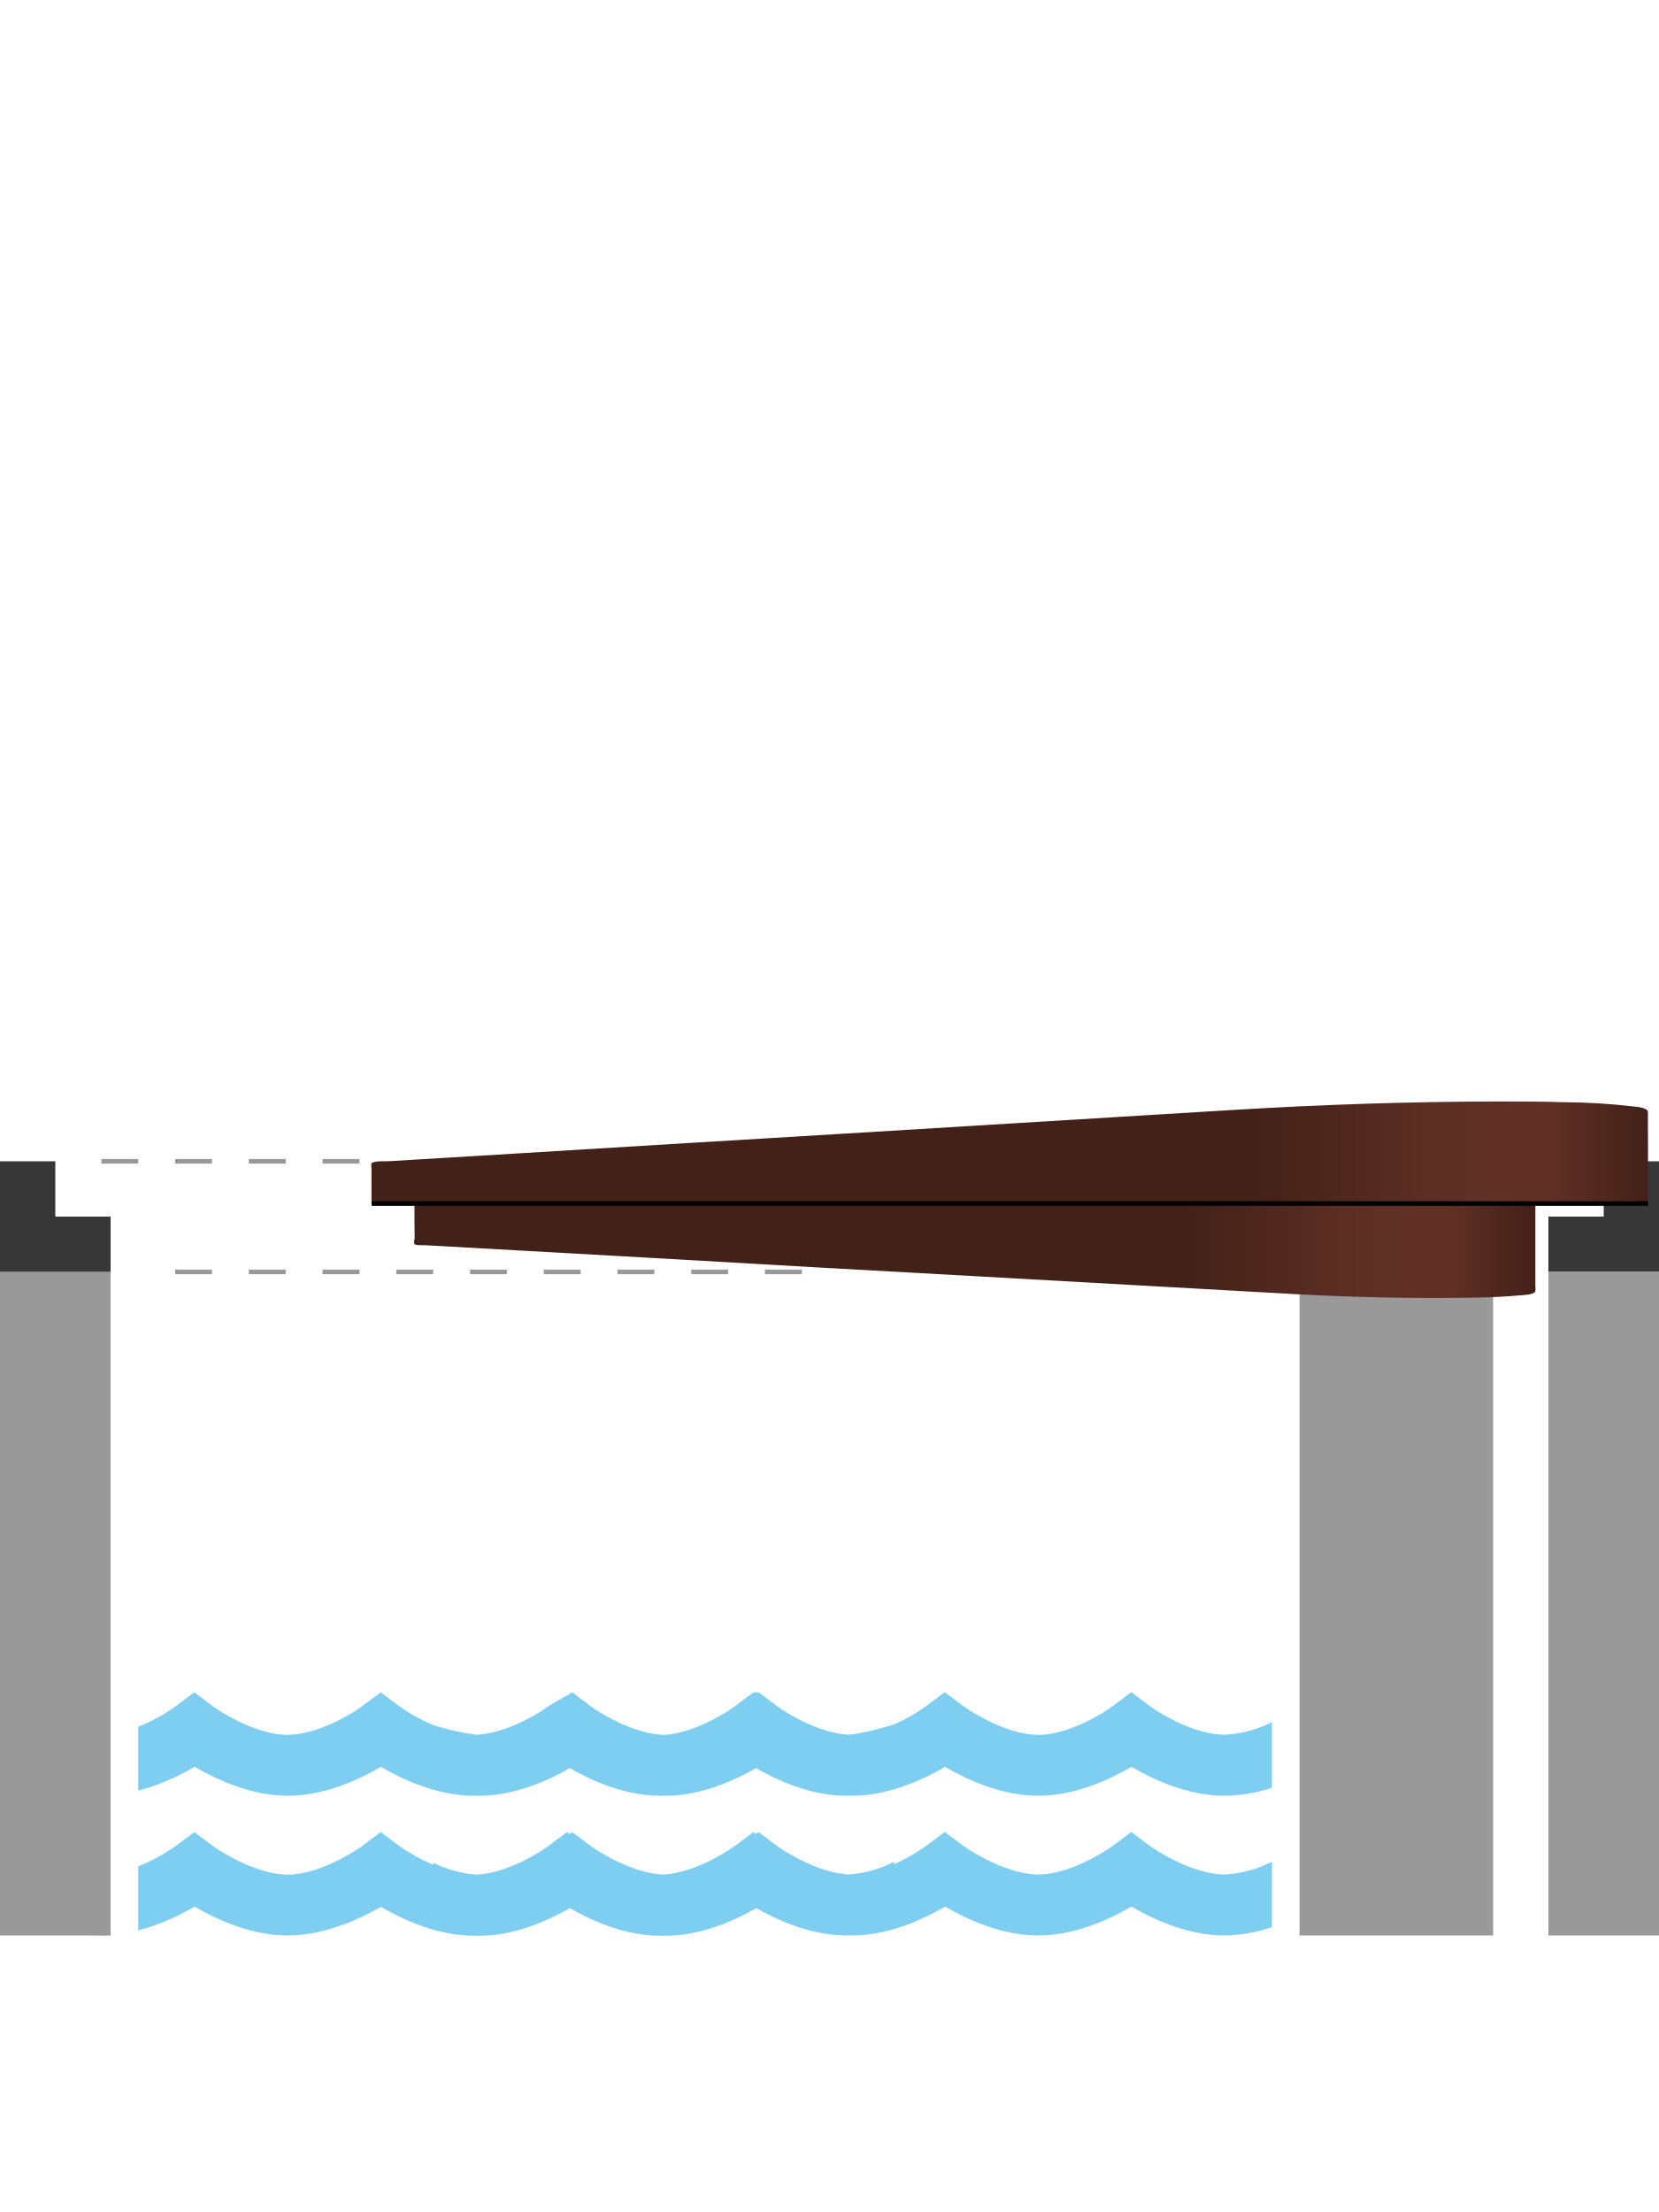
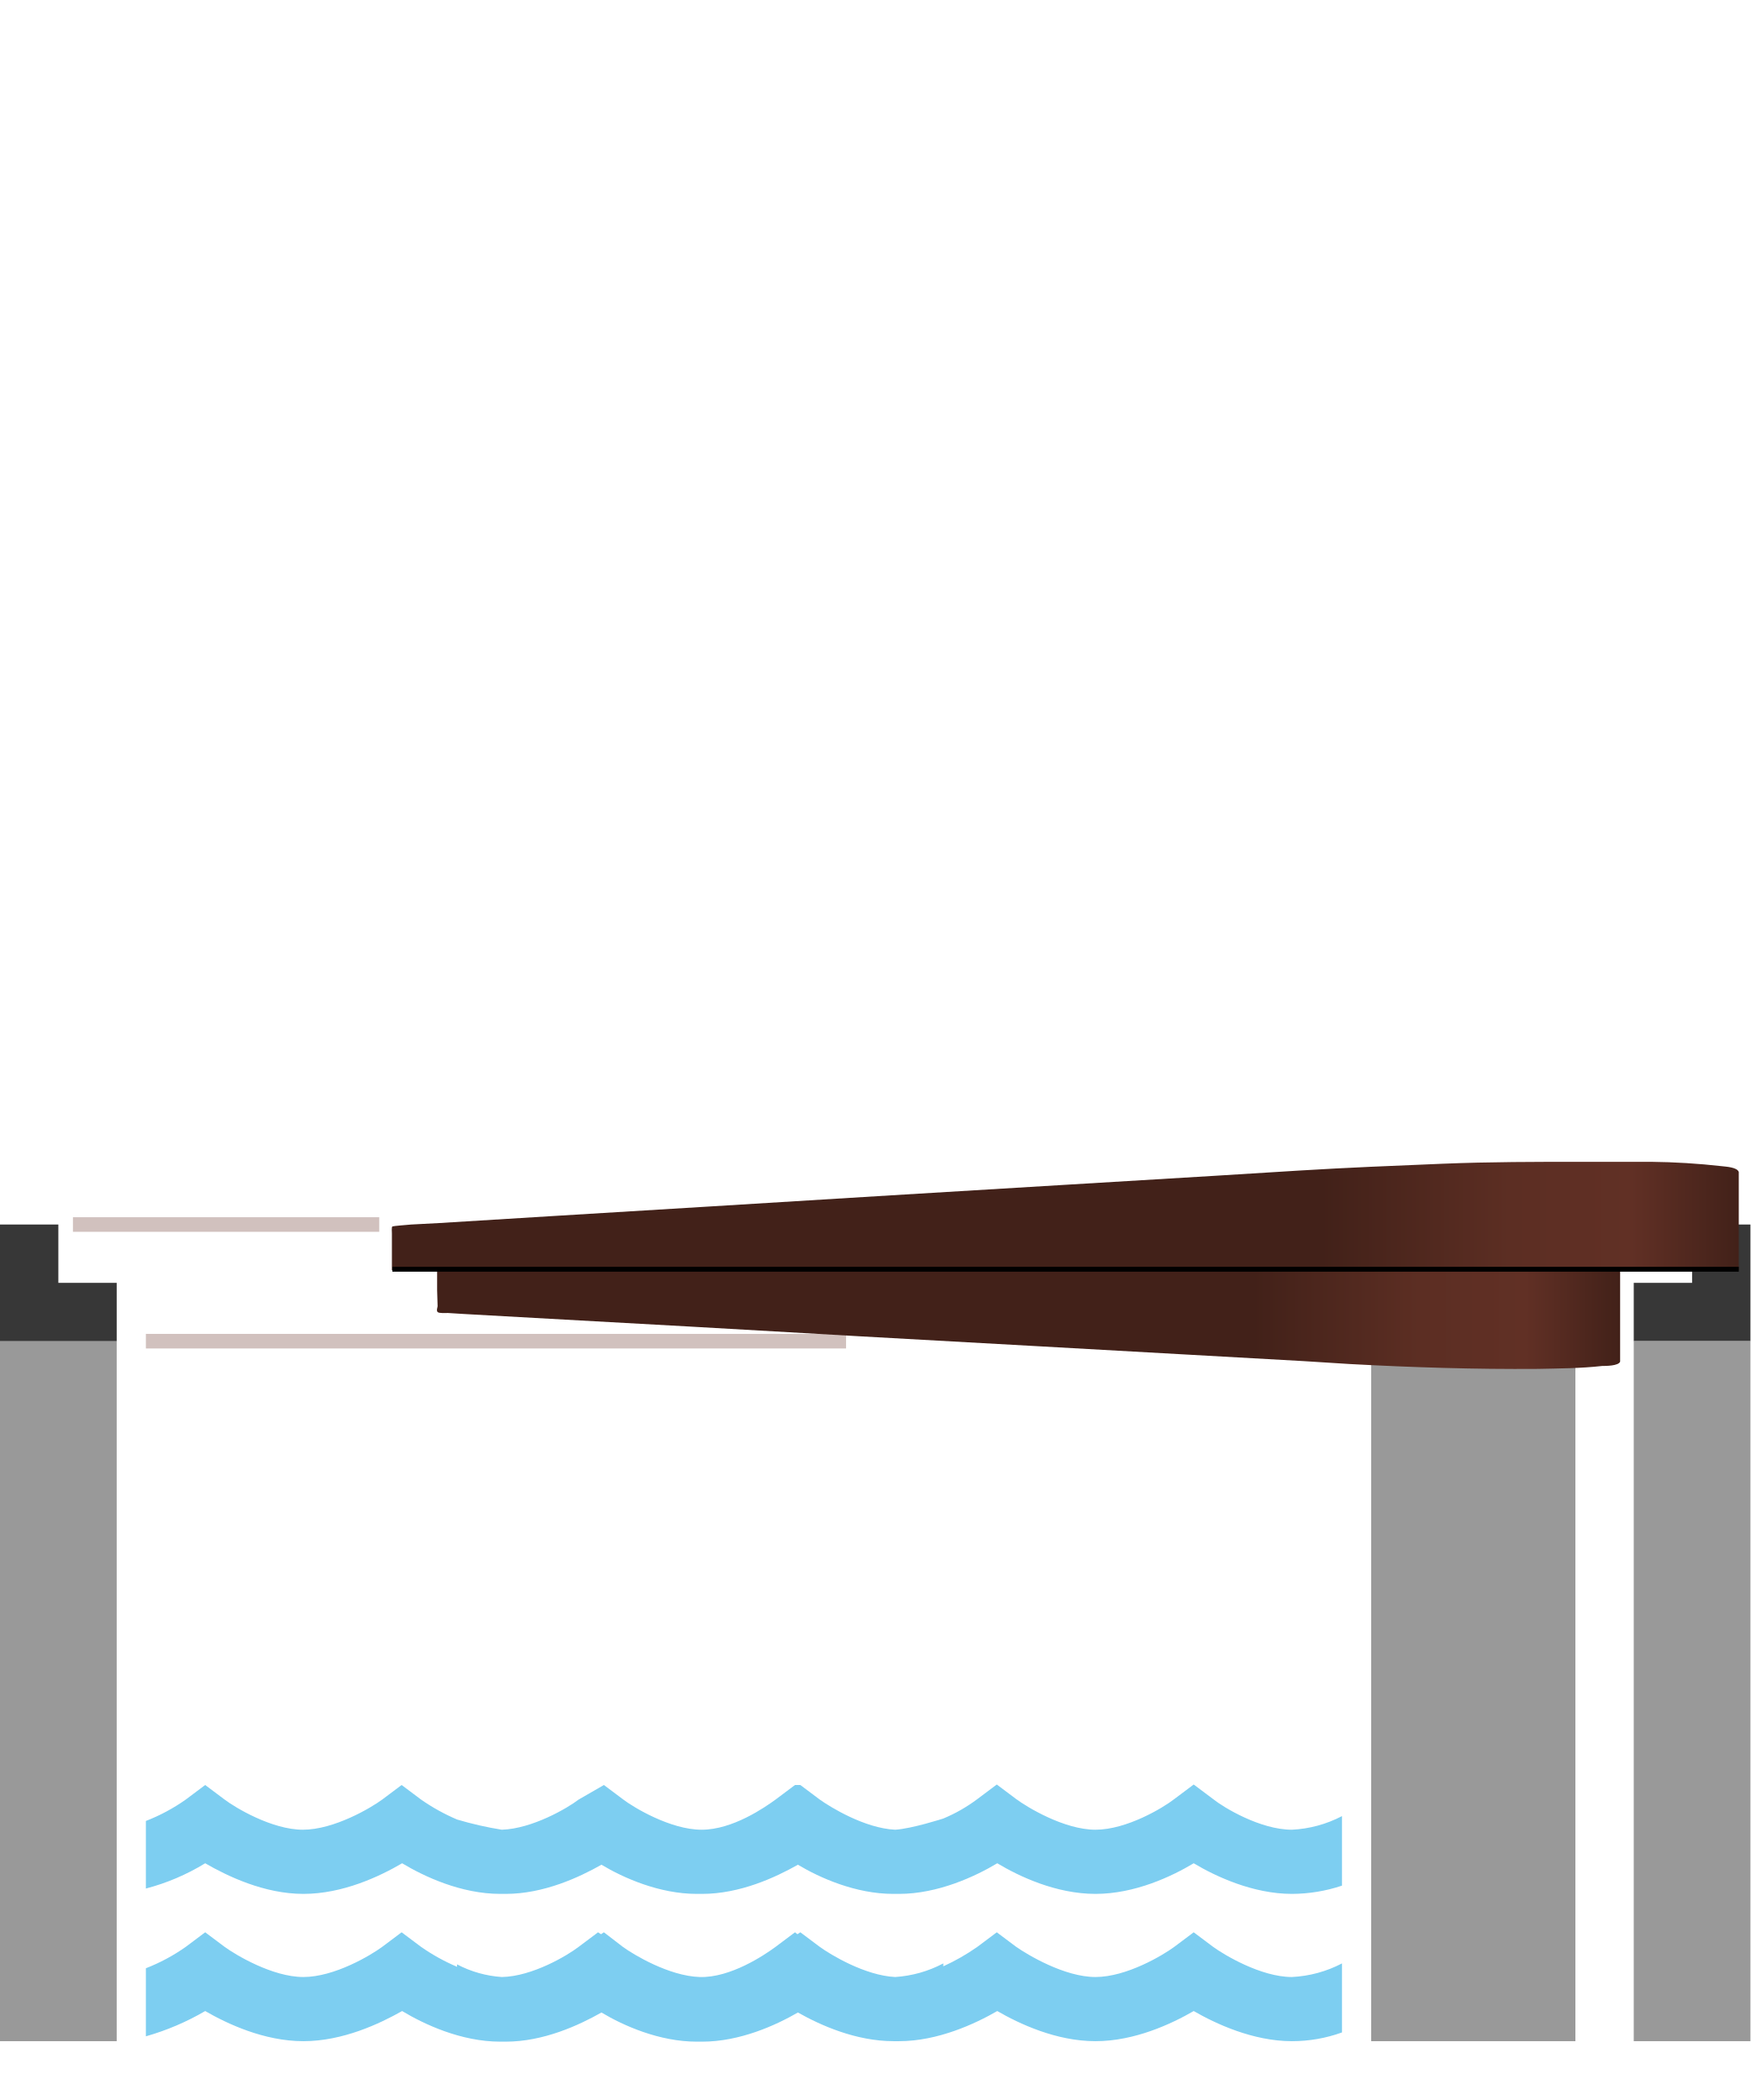
- <svg xmlns="http://www.w3.org/2000/svg" xmlns:xlink="http://www.w3.org/1999/xlink" data-name="Layer 1" height="480" id="09ee80d3-7048-45a9-b701-965a17638bcd" viewBox="0 0 360 480" width="360">
+ <svg xmlns="http://www.w3.org/2000/svg" xmlns:xlink="http://www.w3.org/1999/xlink" id="3ef4d3d2-7e31-40ea-b809-6444f7197d78" data-name="Layer 1" width="360" height="432" viewBox="0 0 360 432">
  <defs>
-     <linearGradient gradientTransform="matrix(-1, 0, 0, 1, 360, 0)" gradientUnits="userSpaceOnUse" id="9724f982-68a7-41dd-9743-158fbfa74838" x1="279.4" x2="2.35" y1="250.19" y2="250.19">
+     <linearGradient id="a1ca77b0-7910-4ab0-be5a-effcf0fe64c7" x1="3761.94" y1="192.86" x2="3484.88" y2="192.86" gradientTransform="translate(3842.5 443) rotate(180)" gradientUnits="userSpaceOnUse">
      <stop offset="0" stop-color="#422119" />
      <stop offset="0.69" stop-color="#422119" />
      <stop offset="0.83" stop-color="#5c2e23" />
      <stop offset="0.92" stop-color="#613025" />
      <stop offset="1" stop-color="#422119" />
    </linearGradient>
-     <linearGradient id="edd0ef9d-cd87-4f65-9bce-09a5a3c2eeb1" x1="270.11" x2="26.78" xlink:href="#9724f982-68a7-41dd-9743-158fbfa74838" y1="271.52" y2="271.52" />
+     <linearGradient id="76226c4d-c923-4e40-8456-cd27ca52b190" x1="3752.66" y1="171.52" x2="3509.3" y2="171.52" xlink:href="#a1ca77b0-7910-4ab0-be5a-effcf0fe64c7" />
  </defs>
-   <g data-name="a" id="52f97694-b6fc-4666-a843-1bce6bb10088">
-     <path d="M30,405a40.26,40.26,0,0,0,8.16-4.44l4-3,4,3c2.25,1.63,9.86,6.23,16.27,6.23s13.85-4.51,16.18-6.23l4-3,4,3a41.21,41.21,0,0,0,7.4,4.09v-.46a24.89,24.89,0,0,0,9.17,2.59c6.35-.14,13.58-4.52,15.83-6.22l4-3,.57.43.57-.43,4,3c2.19,1.58,9.43,6,15.71,6.21,6.28-.25,13.35-4.54,15.61-6.21l4-3,.56.42.56-.42,4,3c2.16,1.57,9.28,5.87,15.53,6.2A25.16,25.16,0,0,0,194,404v.53a38.48,38.48,0,0,0,7-4l4-3,4,3c2.28,1.63,9.88,6.23,16.3,6.23s13.85-4.51,16.18-6.23l4-3,4,3c2.24,1.63,9.84,6.23,16.26,6.23A25.17,25.17,0,0,0,276,404v14.19A33.57,33.57,0,0,1,265.74,420c-8.08,0-15.72-3.63-20.22-6.28C241,416.37,233.38,420,225.31,420s-15.72-3.63-20.22-6.28c-4.51,2.65-12.14,6.28-20.22,6.28-.37,0-.75,0-1.12,0h0c-7.74,0-15.07-3.33-19.63-5.94-4.56,2.61-11.91,6-19.68,6l-.56,0-.56,0c-7.76,0-15.1-3.34-19.65-6-4.56,2.61-11.9,6-19.65,6l-.4,0-.73,0c-8.08,0-15.72-3.63-20.22-6.28C78.14,416.37,70.51,420,62.43,420s-15.72-3.63-20.22-6.28A49.14,49.14,0,0,1,30,418.91Z" fill="#7dcef1" />
-     <path d="M22,406.87a15.72,15.72,0,0,0,2-.16v13.21c-.66,0-1.33.08-2,.08a33.33,33.33,0,0,1-10-1.66V404.22A24.9,24.9,0,0,0,22,406.87Z" fill="#7dcef1" />
-     <path d="M30,374.7a38.65,38.65,0,0,0,8.16-4.47l4-3,4,3c2.16,1.62,9.76,6.23,16.18,6.23S76.27,372,78.6,370.23l4-3,4,3a39.22,39.22,0,0,0,7.4,4.12,61.26,61.26,0,0,0,9.23,2.09c6.32-.2,13.54-4.49,15.78-6.21l5.15-3,4,3c2.16,1.62,9.73,6.21,16.14,6.23,6.17-.42,13-4.56,15.19-6.23l4-3h1.12l4,3c2.08,1.56,9.21,5.89,15.47,6.2,3.46-.22,9.92-2.23,9.92-2.23a36.75,36.75,0,0,0,7-4l4-3,4,3c2.28,1.65,9.88,6.27,16.3,6.27s13.85-4.51,16.18-6.27l4-3,4,3c2.16,1.62,9.76,6.23,16.18,6.23A25.17,25.17,0,0,0,276,373.71v14.22a33.57,33.57,0,0,1-10.26,1.75c-8.08,0-15.72-3.63-20.22-6.28-4.52,2.65-12.14,6.28-20.22,6.28s-15.72-3.63-20.22-6.28c-4.51,2.65-12.14,6.28-20.22,6.28l-.74,0-.39,0c-7.76,0-15.1-3.34-19.65-6-4.56,2.61-11.9,6-19.65,6l-.56,0-.56,0c-7.76,0-15.1-3.34-19.65-6-4.56,2.61-11.9,6-19.65,6l-.4,0-.73,0c-8.08,0-15.72-3.63-20.22-6.28-4.51,2.65-12.14,6.28-20.22,6.28S46.72,386,42.22,383.39A49.14,49.14,0,0,1,30,388.58Z" fill="#7dcef1" />
-   </g>
-   <line fill="none" stroke="#999" stroke-dasharray="8" stroke-miterlimit="10" x1="294.19" x2="237.22" y1="250.24" y2="250.24" />
-   <line fill="none" stroke="#999" stroke-dasharray="8" stroke-miterlimit="10" x1="78" x2="15.03" y1="252" y2="252" />
-   <line fill="none" stroke="#999" stroke-dasharray="8" stroke-miterlimit="10" x1="174" x2="30" y1="276" y2="276" />
-   <path d="M24,276H0V420H24Z" fill="#999" />
-   <polygon fill="#373737" points="0 276 24 276 24 264 12 264 12 252 0 252 0 276" />
-   <polygon fill="#373737" points="360 276 336 276 336 264 348 264 348 252 360 252 360 276" />
-   <path d="M360,276H336V420h24Z" fill="#999" />
-   <rect fill="#999" height="156" transform="translate(606 684) rotate(-180)" width="42" x="282" y="264" />
-   <path d="M357.61,247.9v13.48h-277v-7.67c0-.2-.14-1.24.06-1.35,1-.52,2.75-.32,3.93-.39l5.75-.35L113,250.25l32.78-2L183.17,246l36.42-2.22,29.88-1.82,17.72-1.08q14.69-.9,29.4-1.38c9.64-.3,19.29-.48,28.94-.48,4.68,0,9.36,0,14,.16a135.23,135.23,0,0,1,14.55.88c.84.11,3.22.18,3.5,1.16a4.81,4.81,0,0,1,0,1.17Z" fill="url(#9724f982-68a7-41dd-9743-158fbfa74838)" />
-   <path d="M89.94,265.43v-4H333.17v17.78a3.68,3.68,0,0,1,0,1c-.31.81-2.92.83-3.65.9-4.39.42-8.82.47-13.23.52-12.9.13-25.81-.24-38.69-1l-9.47-.53-23.24-1.3L212.84,277l-35.94-2-34.86-2-28.84-1.62-17.87-1-3.27-.18c-.46,0-1.76.1-2.08-.22s0-1,0-1.24Z" fill="url(#edd0ef9d-cd87-4f65-9bce-09a5a3c2eeb1)" />
-   <line fill="none" stroke="#000" stroke-miterlimit="10" style="isolation:isolate" x1="357.61" x2="80.65" y1="261.17" y2="261.17" />
+   <path d="M30,404.9a38.2,38.2,0,0,0,8.2-4.4l4-3,4,3c2.2,1.6,9.8,6.2,16.2,6.2s13.9-4.5,16.2-6.2l4-3,4,3a41,41,0,0,0,7.4,4.1v-.5a23.1,23.1,0,0,0,9.2,2.6c6.3-.1,13.6-4.5,15.8-6.2l4-3,.6.4.6-.4,3.9,3c2.2,1.6,9.5,6,15.8,6.2s13.3-4.5,15.6-6.2l4-3,.5.4.6-.4,4,3c2.2,1.6,9.3,5.9,15.5,6.2a24.5,24.5,0,0,0,9.9-2.8v.6a43.8,43.8,0,0,0,7-4l4-3,4,3c2.3,1.6,9.9,6.2,16.3,6.2s13.9-4.5,16.2-6.2l4-3,4,3c2.2,1.6,9.8,6.2,16.2,6.2a24.8,24.8,0,0,0,10.3-2.8v14.2a30.2,30.2,0,0,1-10.3,1.8c-8,0-15.7-3.6-20.2-6.2-4.5,2.6-12.1,6.2-20.2,6.2s-15.7-3.6-20.2-6.2c-4.5,2.6-12.2,6.2-20.2,6.2h-1.1c-7.8,0-15.1-3.3-19.7-5.9-4.5,2.6-11.9,6-19.7,6h-1.1c-7.7,0-15.1-3.3-19.6-6-4.6,2.6-11.9,6-19.7,6h-1.1c-8.1,0-15.7-3.6-20.2-6.3-4.6,2.6-12.2,6.2-20.3,6.2s-15.7-3.6-20.2-6.2A52.7,52.7,0,0,1,30,418.9Z" fill="#7dcef1" />
+   <path d="M30,374.6a38.2,38.2,0,0,0,8.2-4.4l4-3,4,3c2.1,1.6,9.7,6.2,16.1,6.2s14-4.5,16.3-6.2l4-3,4,3a41,41,0,0,0,7.4,4.1,72.1,72.1,0,0,0,9.2,2.1c6.3-.2,13.6-4.5,15.8-6.2l5.2-3,4,3c2.1,1.6,9.7,6.2,16.1,6.2s13-4.6,15.2-6.2l4-3h1.1l4,3c2.1,1.5,9.2,5.9,15.5,6.2,3.4-.2,9.9-2.3,9.9-2.3a32.5,32.5,0,0,0,7-4l4-3,4,3c2.3,1.7,9.9,6.3,16.3,6.3s13.9-4.5,16.2-6.3l4-3,4,3c2.1,1.7,9.7,6.3,16.2,6.3a24.8,24.8,0,0,0,10.3-2.8v14.3a32.7,32.7,0,0,1-10.3,1.7c-8,0-15.7-3.6-20.2-6.3-4.5,2.7-12.1,6.3-20.2,6.3s-15.7-3.6-20.2-6.3c-4.5,2.7-12.2,6.3-20.2,6.3h-1.2c-7.7,0-15.1-3.3-19.6-6-4.6,2.6-11.9,6-19.7,6h-1.1c-7.7,0-15.1-3.3-19.6-6-4.6,2.6-11.9,6-19.7,6h-1.1c-8.1,0-15.7-3.6-20.2-6.3-4.6,2.7-12.2,6.3-20.3,6.3s-15.7-3.7-20.2-6.3A45.3,45.3,0,0,1,30,388.5Z" fill="#7dcef1" />
+   <line x1="294.2" y1="250.2" x2="237.2" y2="250.2" fill="none" stroke="#999" stroke-miterlimit="10" stroke-dasharray="8" />
+   <line x1="78" y1="251.9" x2="15" y2="251.9" fill="none" stroke="#d1c1be" stroke-miterlimit="10" stroke-width="3" />
+   <line x1="174" y1="275.9" x2="30" y2="275.9" fill="none" stroke="#d1c1be" stroke-miterlimit="10" stroke-width="3" />
+   <path d="M24,275.9H0v144H24Z" fill="#999" />
+   <polygon points="0 275.9 24 275.9 24 263.9 12 263.9 12 251.9 0 251.9 0 275.9" fill="#373737" />
+   <polygon points="360 275.9 336 275.9 336 263.9 348 263.9 348 251.9 360 251.9 360 275.9" fill="#373737" />
+   <path d="M360,275.9H336v144h24Z" fill="#999" />
+   <rect x="282" y="263.9" width="42" height="156" fill="#999" />
+   <path d="M357.6,247.8v13.5H80.6v-7.6c0-.2-.1-1.3.1-1.4s2.7-.3,3.9-.4l5.7-.3,22.7-1.4,32.8-2,37.4-2.3,36.4-2.2,29.9-1.8,17.7-1.1c9.8-.6,19.6-1,29.4-1.4s19.3-.4,28.9-.4h14a143,143,0,0,1,14.6.9c.8.1,3.2.2,3.5,1.2v6.6Z" fill="url(#a1ca77b0-7910-4ab0-be5a-effcf0fe64c7)" />
+   <path d="M89.9,265.4v-4H333.2v18.7c-.3.9-3,.9-3.7.9-4.4.5-8.8.5-13.2.6-12.9.1-25.8-.3-38.7-1l-9.5-.6-23.2-1.3-32.1-1.8-35.9-2-34.9-2-28.8-1.6-17.9-1-3.2-.2c-.5,0-1.8.1-2.1-.2s0-1,0-1.2Z" fill="url(#76226c4d-c923-4e40-8456-cd27ca52b190)" />
+   <line x1="357.6" y1="261.1" x2="80.7" y2="261.1" fill="none" stroke="#000" stroke-miterlimit="10" />
</svg>
